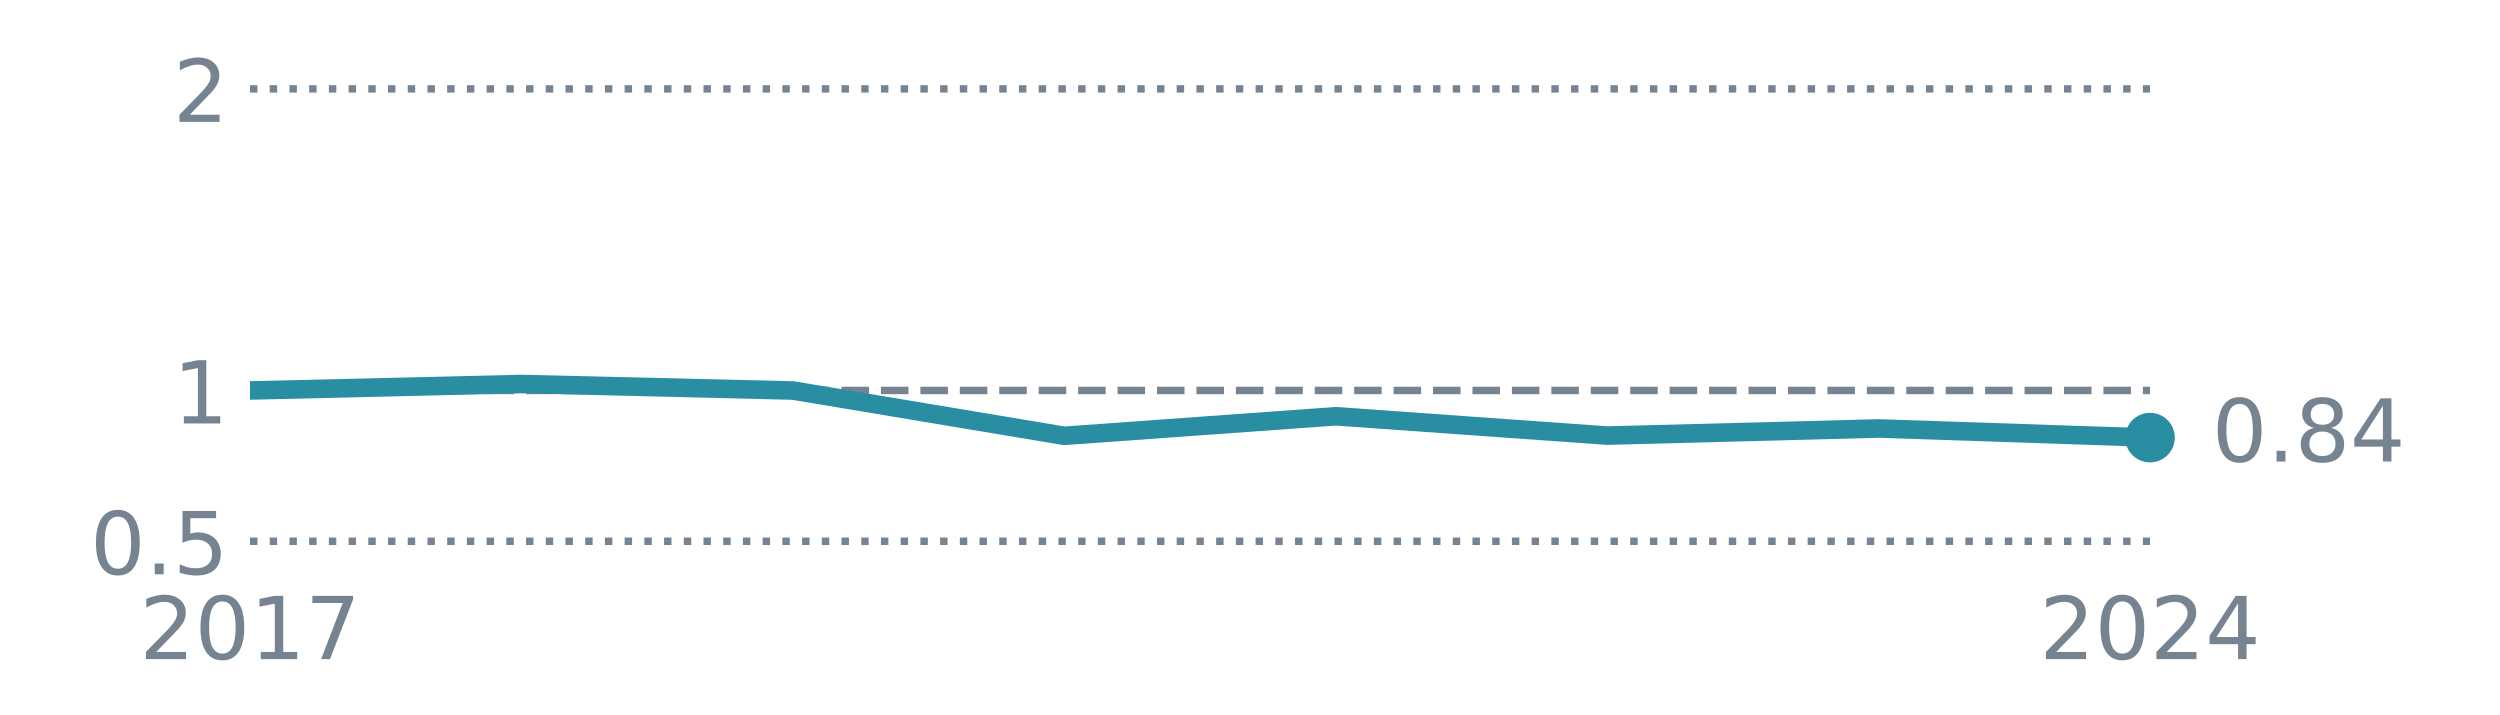
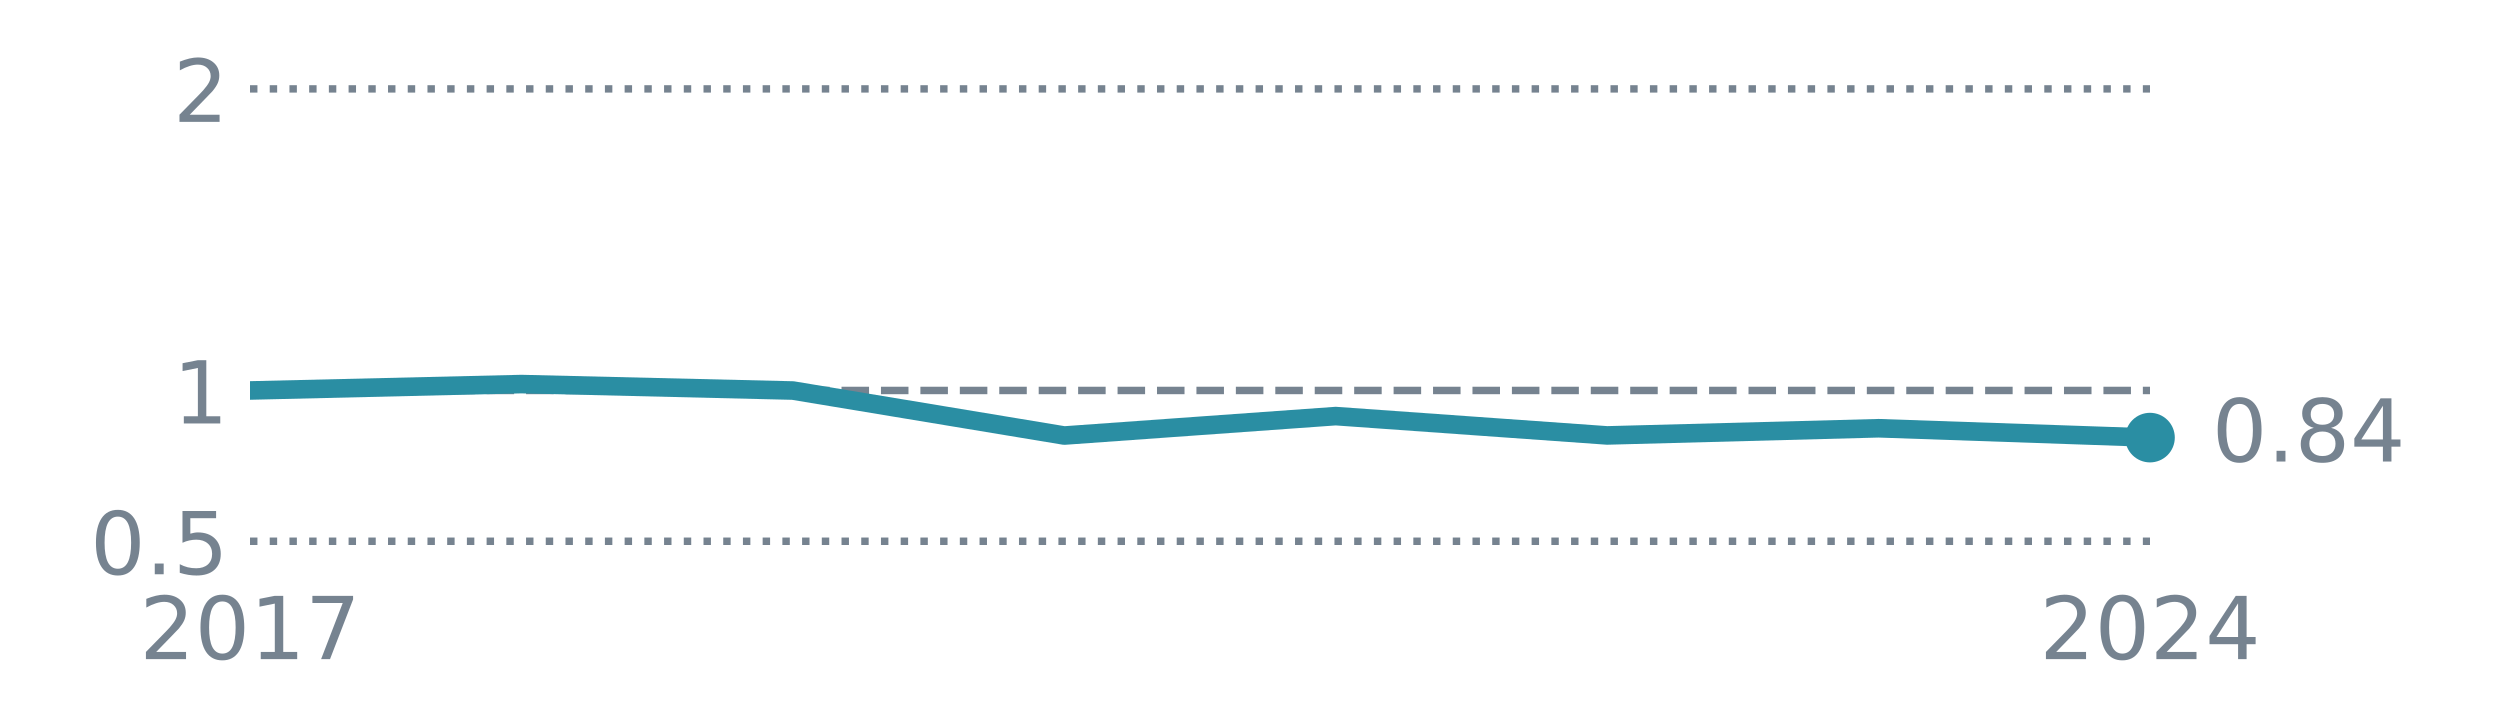
<svg xmlns="http://www.w3.org/2000/svg" xmlns:xlink="http://www.w3.org/1999/xlink" width="403.2pt" height="115.2pt" viewBox="0 0 403.2 115.2" version="1.1">
  <defs>
    <style type="text/css">*{stroke-linejoin: round; stroke-linecap: butt}</style>
  </defs>
  <g id="figure_1">
    <g id="patch_1">
      <path d="M 0 115.2  L 403.2 115.2  L 403.2 0  L 0 0  L 0 115.2  z " style="fill: none" />
    </g>
    <g id="axes_1">
      <g id="patch_2">
        <path d="M 40.32 92.16  L 346.752 92.16  L 346.752 4.608  L 40.32 4.608  L 40.32 92.16  z " style="fill: none" />
      </g>
      <g id="matplotlib.axis_1">
        <g id="xtick_1">
          <g id="line2d_1" />
          <g id="text_1">
            <text style="font-size: 14px; font-family: 'DejaVu Sans', 'Bitstream Vera Sans', 'Computer Modern Sans Serif', 'Lucida Grande', 'Verdana', 'Geneva', 'Lucid', 'Arial', 'Helvetica', 'Avant Garde', sans-serif; text-anchor: middle; fill: #768390" x="40.32" y="106.298" transform="rotate(-0 40.32 106.2978)">2017</text>
          </g>
        </g>
        <g id="xtick_2">
          <g id="line2d_2" />
          <g id="text_2">
            <text style="font-size: 14px; font-family: 'DejaVu Sans', 'Bitstream Vera Sans', 'Computer Modern Sans Serif', 'Lucida Grande', 'Verdana', 'Geneva', 'Lucid', 'Arial', 'Helvetica', 'Avant Garde', sans-serif; text-anchor: middle; fill: #768390" x="346.752" y="106.298" transform="rotate(-0 346.752 106.2978)">2024</text>
          </g>
        </g>
      </g>
      <g id="matplotlib.axis_2">
        <g id="ytick_1">
          <g id="line2d_3" />
          <g id="text_3">
            <text style="font-size: 14px; font-family: 'DejaVu Sans', 'Bitstream Vera Sans', 'Computer Modern Sans Serif', 'Lucida Grande', 'Verdana', 'Geneva', 'Lucid', 'Arial', 'Helvetica', 'Avant Garde', sans-serif; text-anchor: end; fill: #768390" x="36.82" y="92.615" transform="rotate(-0 36.82 92.61491)">0.5</text>
          </g>
        </g>
        <g id="ytick_2">
          <g id="line2d_4" />
          <g id="text_4">
            <text style="font-size: 14px; font-family: 'DejaVu Sans', 'Bitstream Vera Sans', 'Computer Modern Sans Serif', 'Lucida Grande', 'Verdana', 'Geneva', 'Lucid', 'Arial', 'Helvetica', 'Avant Garde', sans-serif; text-anchor: end; fill: #768390" x="36.82" y="68.295" transform="rotate(-0 36.82 68.29491)">1</text>
          </g>
        </g>
        <g id="ytick_3">
          <g id="line2d_5" />
          <g id="text_5">
            <text style="font-size: 14px; font-family: 'DejaVu Sans', 'Bitstream Vera Sans', 'Computer Modern Sans Serif', 'Lucida Grande', 'Verdana', 'Geneva', 'Lucid', 'Arial', 'Helvetica', 'Avant Garde', sans-serif; text-anchor: end; fill: #768390" x="36.82" y="19.655" transform="rotate(-0 36.82 19.65491)">2</text>
          </g>
        </g>
      </g>
      <g id="line2d_6">
        <path d="M 40.32 62.976  L 346.752 62.976  " clip-path="url(#pf06517066e)" style="fill: none; stroke-dasharray: 4.44,1.92; stroke-dashoffset: 0; stroke: #768390; stroke-width: 1.2" />
      </g>
      <g id="line2d_7">
        <path d="M 40.32 87.296  L 346.752 87.296  " clip-path="url(#pf06517066e)" style="fill: none; stroke-dasharray: 1.2,1.98; stroke-dashoffset: 0; stroke: #768390; stroke-width: 1.2" />
      </g>
      <g id="line2d_8">
        <path d="M 40.32 14.336  L 346.752 14.336  " clip-path="url(#pf06517066e)" style="fill: none; stroke-dasharray: 1.2,1.98; stroke-dashoffset: 0; stroke: #768390; stroke-width: 1.2" />
      </g>
      <g id="line2d_9">
-         <path d="M 40.32 62.976  L 84.096 61.932  L 127.872 62.983  L 171.648 70.29  L 215.424 67.134  L 259.2 70.253  L 302.976 69.104  L 346.752 70.578  " clip-path="url(#pf06517066e)" style="fill: none; stroke: #2a8ea3; stroke-width: 3; stroke-linecap: square" />
+         <path d="M 40.32 62.976  L 84.096 61.945  L 127.872 62.987  L 171.648 70.243  L 215.424 67.109  L 259.2 70.226  L 302.976 69.068  L 346.752 70.577  " clip-path="url(#pf06517066e)" style="fill: none; stroke: #2a8ea3; stroke-width: 3; stroke-linecap: square" />
      </g>
      <g id="line2d_10">
        <defs>
          <path id="m9b128fa644" d="M 0 3.5  C 0.928 3.5 1.819 3.131 2.475 2.475  C 3.131 1.819 3.5 0.928 3.5 0  C 3.5 -0.928 3.131 -1.819 2.475 -2.475  C 1.819 -3.131 0.928 -3.5 0 -3.5  C -0.928 -3.5 -1.819 -3.131 -2.475 -2.475  C -3.131 -1.819 -3.5 -0.928 -3.5 0  C -3.5 0.928 -3.131 1.819 -2.475 2.475  C -1.819 3.131 -0.928 3.5 0 3.5  z " style="stroke: #2a8ea3" />
        </defs>
        <g>
-           <use xlink:href="#m9b128fa644" x="346.752" y="70.578" style="fill: #2a8ea3; stroke: #2a8ea3" />
+           <use xlink:href="#m9b128fa644" x="346.752" y="70.577" style="fill: #2a8ea3; stroke: #2a8ea3" />
        </g>
      </g>
      <g id="text_6">
-         <text style="font-size: 14px; font-family: 'DejaVu Sans', 'Bitstream Vera Sans', 'Computer Modern Sans Serif', 'Lucida Grande', 'Verdana', 'Geneva', 'Lucid', 'Arial', 'Helvetica', 'Avant Garde', sans-serif; text-anchor: start; fill: #768390" x="356.752" y="74.441" transform="rotate(-0 356.752 74.4408)">0.84</text>
+         <text style="font-size: 14px; font-family: 'DejaVu Sans', 'Bitstream Vera Sans', 'Computer Modern Sans Serif', 'Lucida Grande', 'Verdana', 'Geneva', 'Lucid', 'Arial', 'Helvetica', 'Avant Garde', sans-serif; text-anchor: start; fill: #768390" x="356.752" y="74.44" transform="rotate(-0 356.752 74.44007)">0.84</text>
      </g>
    </g>
  </g>
  <defs>
    <clipPath id="pf06517066e">
      <rect x="40.32" y="4.608" width="306.432" height="87.552" />
    </clipPath>
  </defs>
</svg>
